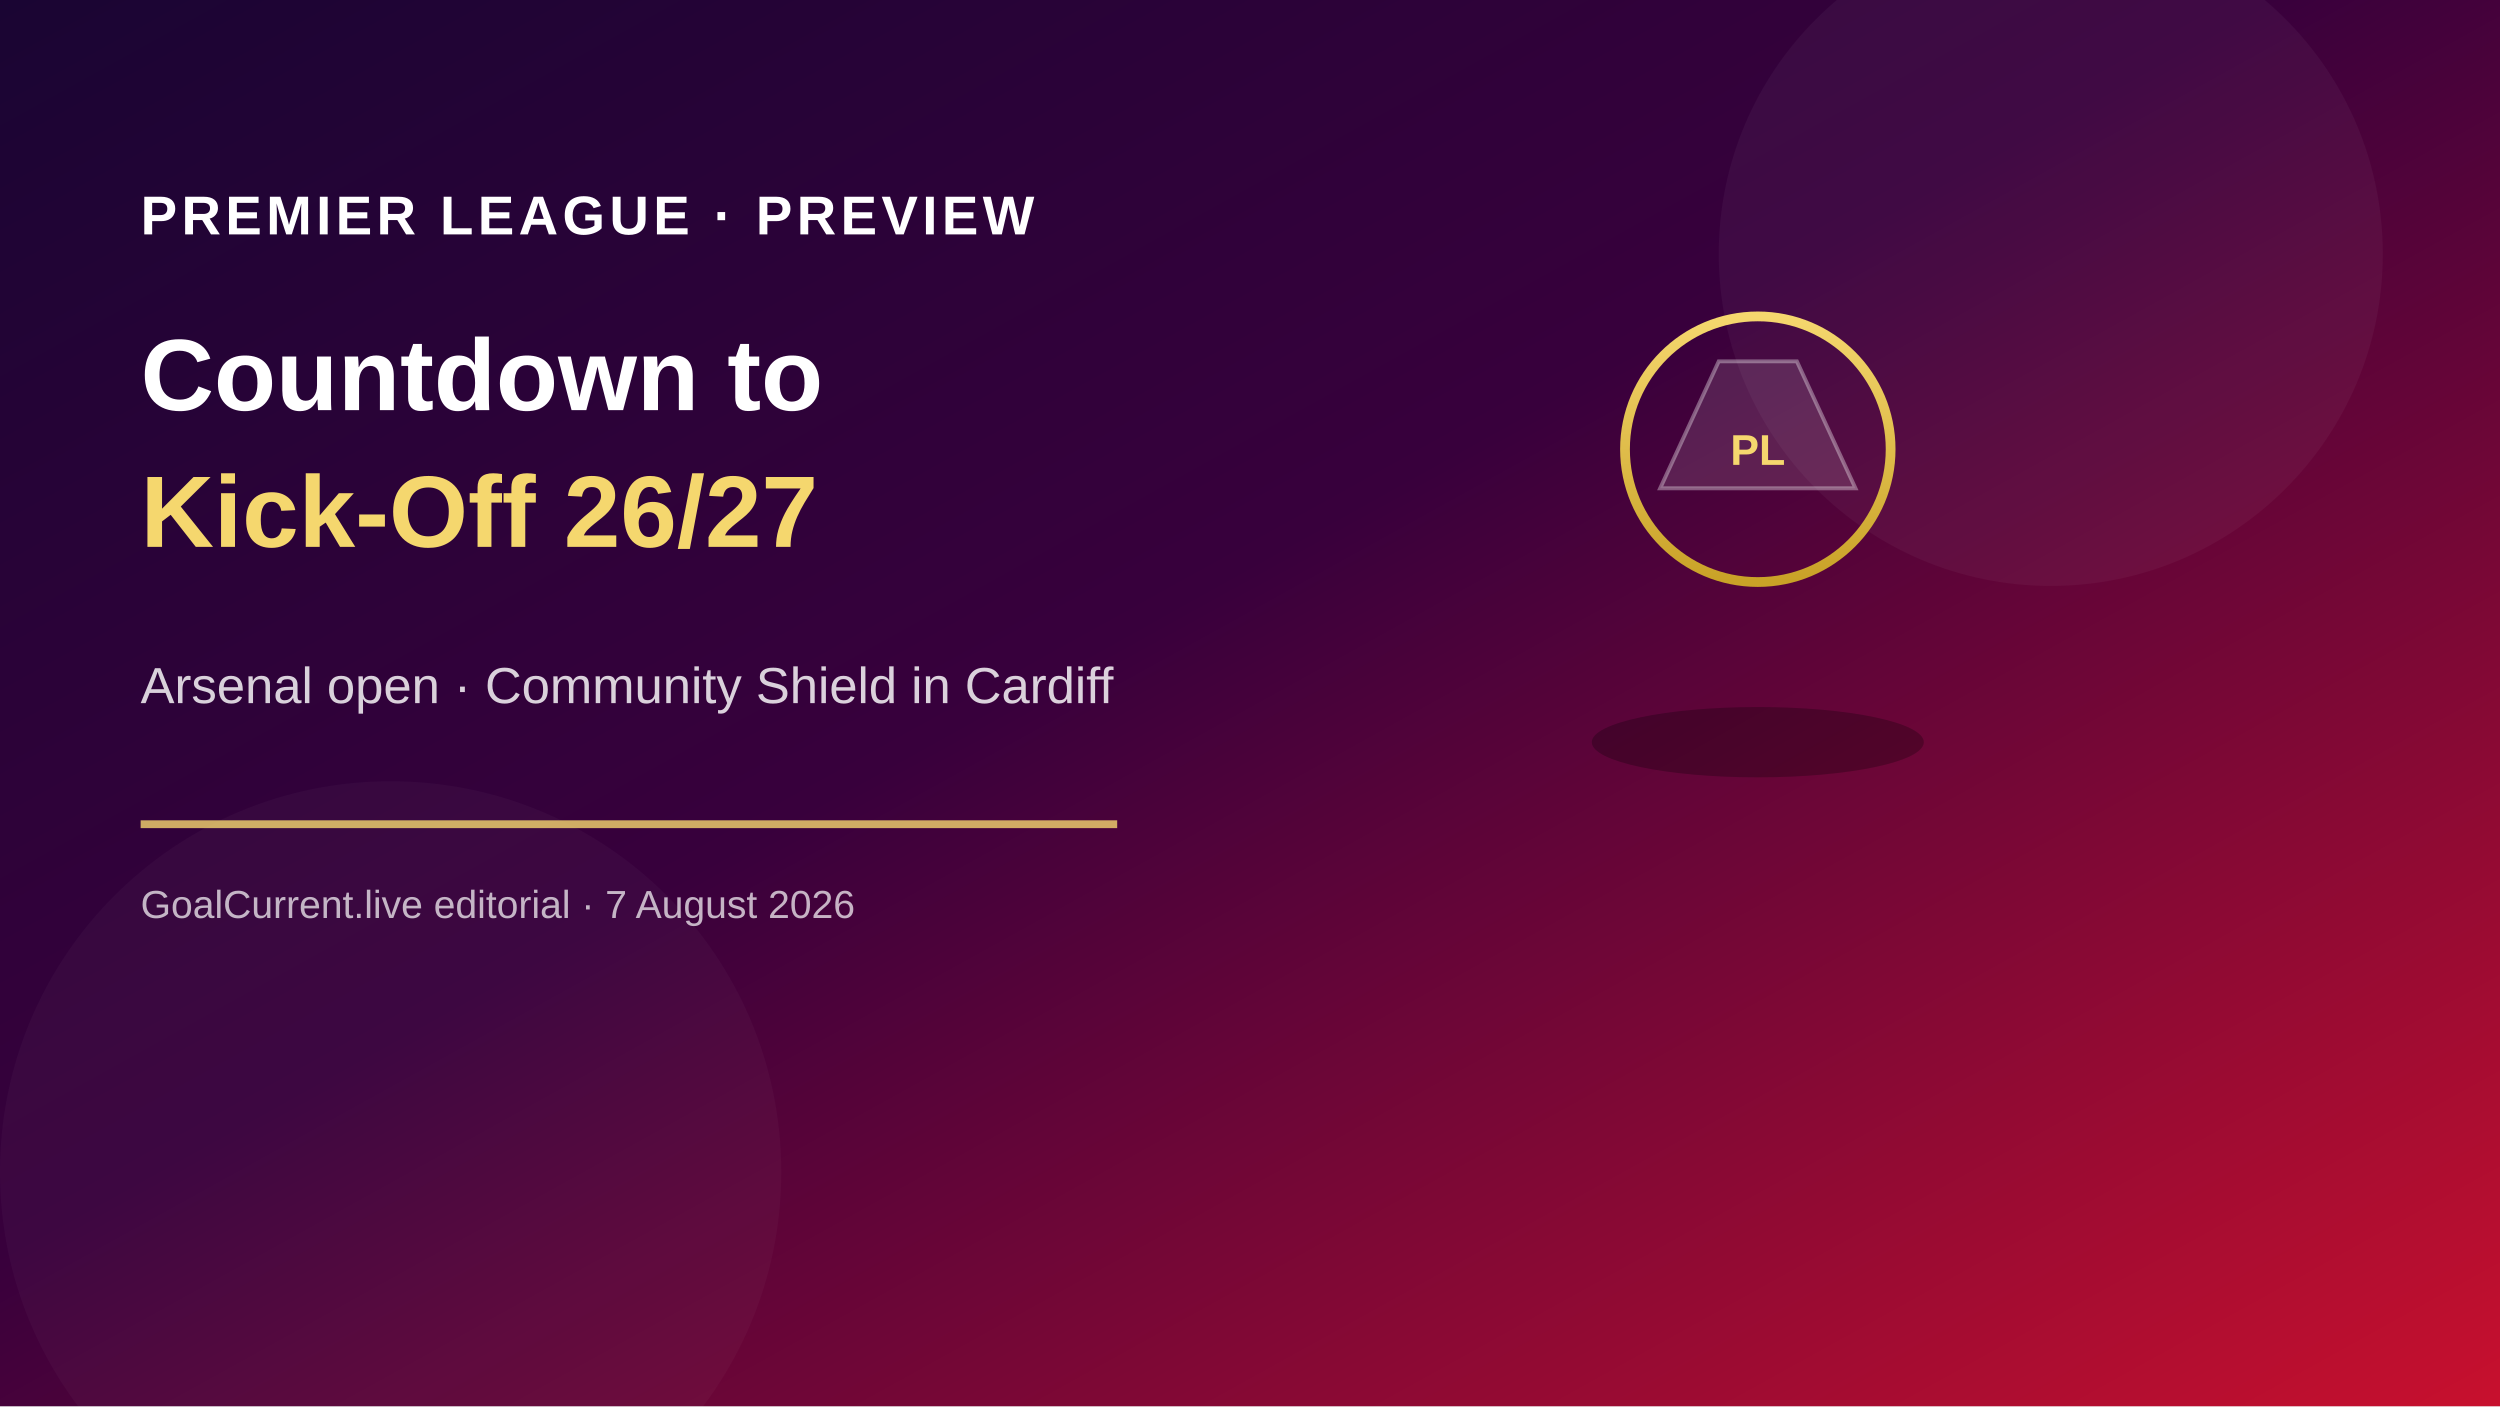
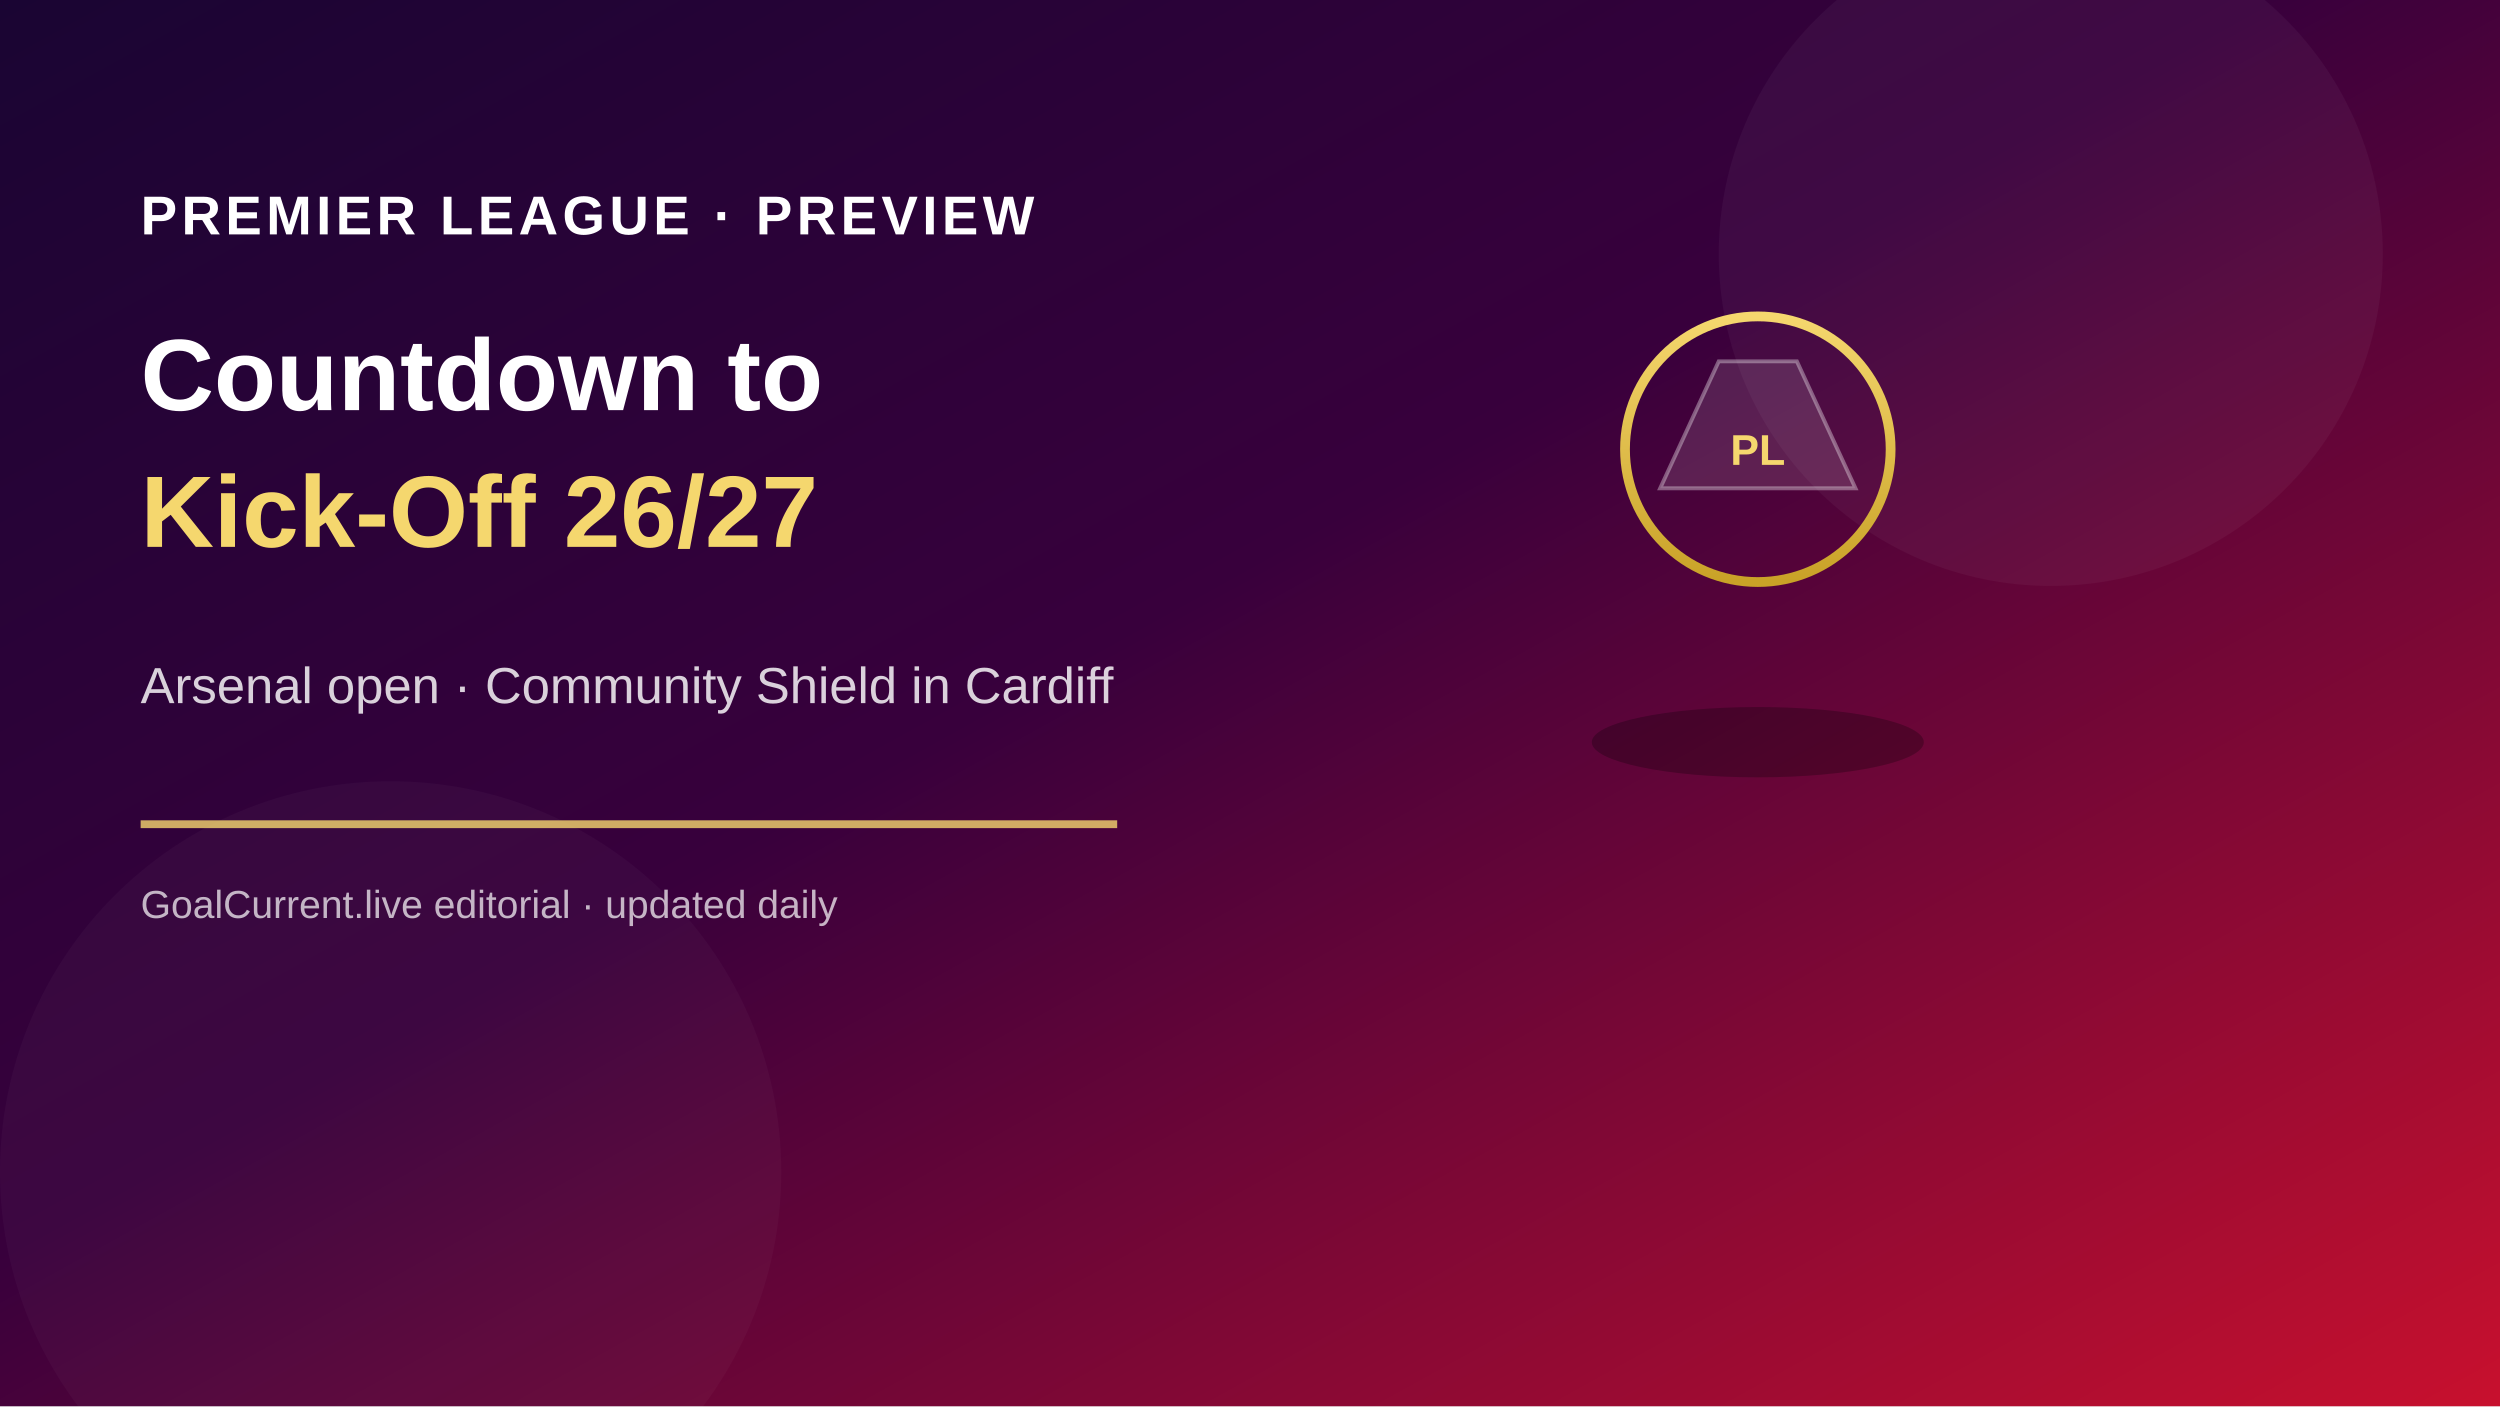
<svg xmlns="http://www.w3.org/2000/svg" viewBox="0 0 1280 720" role="img" aria-labelledby="heroTitle heroDesc">
  <defs>
    <linearGradient id="bg" x1="0%" y1="0%" x2="100%" y2="100%">
      <stop offset="0%" stop-color="#1a0533" />
      <stop offset="45%" stop-color="#38003c" />
      <stop offset="100%" stop-color="#c8102e" />
    </linearGradient>
    <linearGradient id="gold" x1="0%" y1="0%" x2="0%" y2="100%">
      <stop offset="0%" stop-color="#f5d76e" />
      <stop offset="100%" stop-color="#c9a227" />
    </linearGradient>
  </defs>
  <rect width="1280" height="720" fill="url(#bg)" />
  <circle cx="1050" cy="130" r="170" fill="#ffffff" opacity="0.04" />
  <circle cx="200" cy="600" r="200" fill="#ffffff" opacity="0.03" />
  <g transform="translate(900 230)">
    <ellipse cx="0" cy="150" rx="85" ry="18" fill="#000" opacity="0.25" />
    <circle cx="0" cy="0" r="68" fill="none" stroke="url(#gold)" stroke-width="5" />
    <path d="M-50 20 L-20 -45 L20 -45 L50 20 Z" fill="rgba(255,255,255,0.12)" stroke="rgba(255,255,255,0.35)" stroke-width="2" />
    <text x="0" y="8" text-anchor="middle" fill="#f5d76e" font-family="Segoe UI, Arial, sans-serif" font-size="22" font-weight="700">PL</text>
  </g>
  <text x="72" y="120" fill="#ffffff" font-family="Segoe UI, Arial, sans-serif" font-size="28" font-weight="700" letter-spacing="0.08em">PREMIER LEAGUE · PREVIEW</text>
  <text x="72" y="210" fill="#ffffff" font-family="Segoe UI, Arial, sans-serif" font-size="52" font-weight="700">Countdown to</text>
  <text x="72" y="280" fill="#f5d76e" font-family="Segoe UI, Arial, sans-serif" font-size="52" font-weight="700">Kick-Off 26/27</text>
  <text x="72" y="360" fill="rgba(255,255,255,0.82)" font-family="Segoe UI, Arial, sans-serif" font-size="26">Arsenal open · Community Shield in Cardiff</text>
  <rect x="72" y="420" width="500" height="4" fill="#f5d76e" opacity="0.8" />
-   <text x="72" y="470" fill="rgba(255,255,255,0.7)" font-family="Segoe UI, Arial, sans-serif" font-size="20">GoalCurrent.live editorial · 7 August 2026</text>
+   <text x="72" y="470" fill="rgba(255,255,255,0.7)" font-family="Segoe UI, Arial, sans-serif" font-size="20">GoalCurrent.live editorial · updated daily</text>
</svg>
